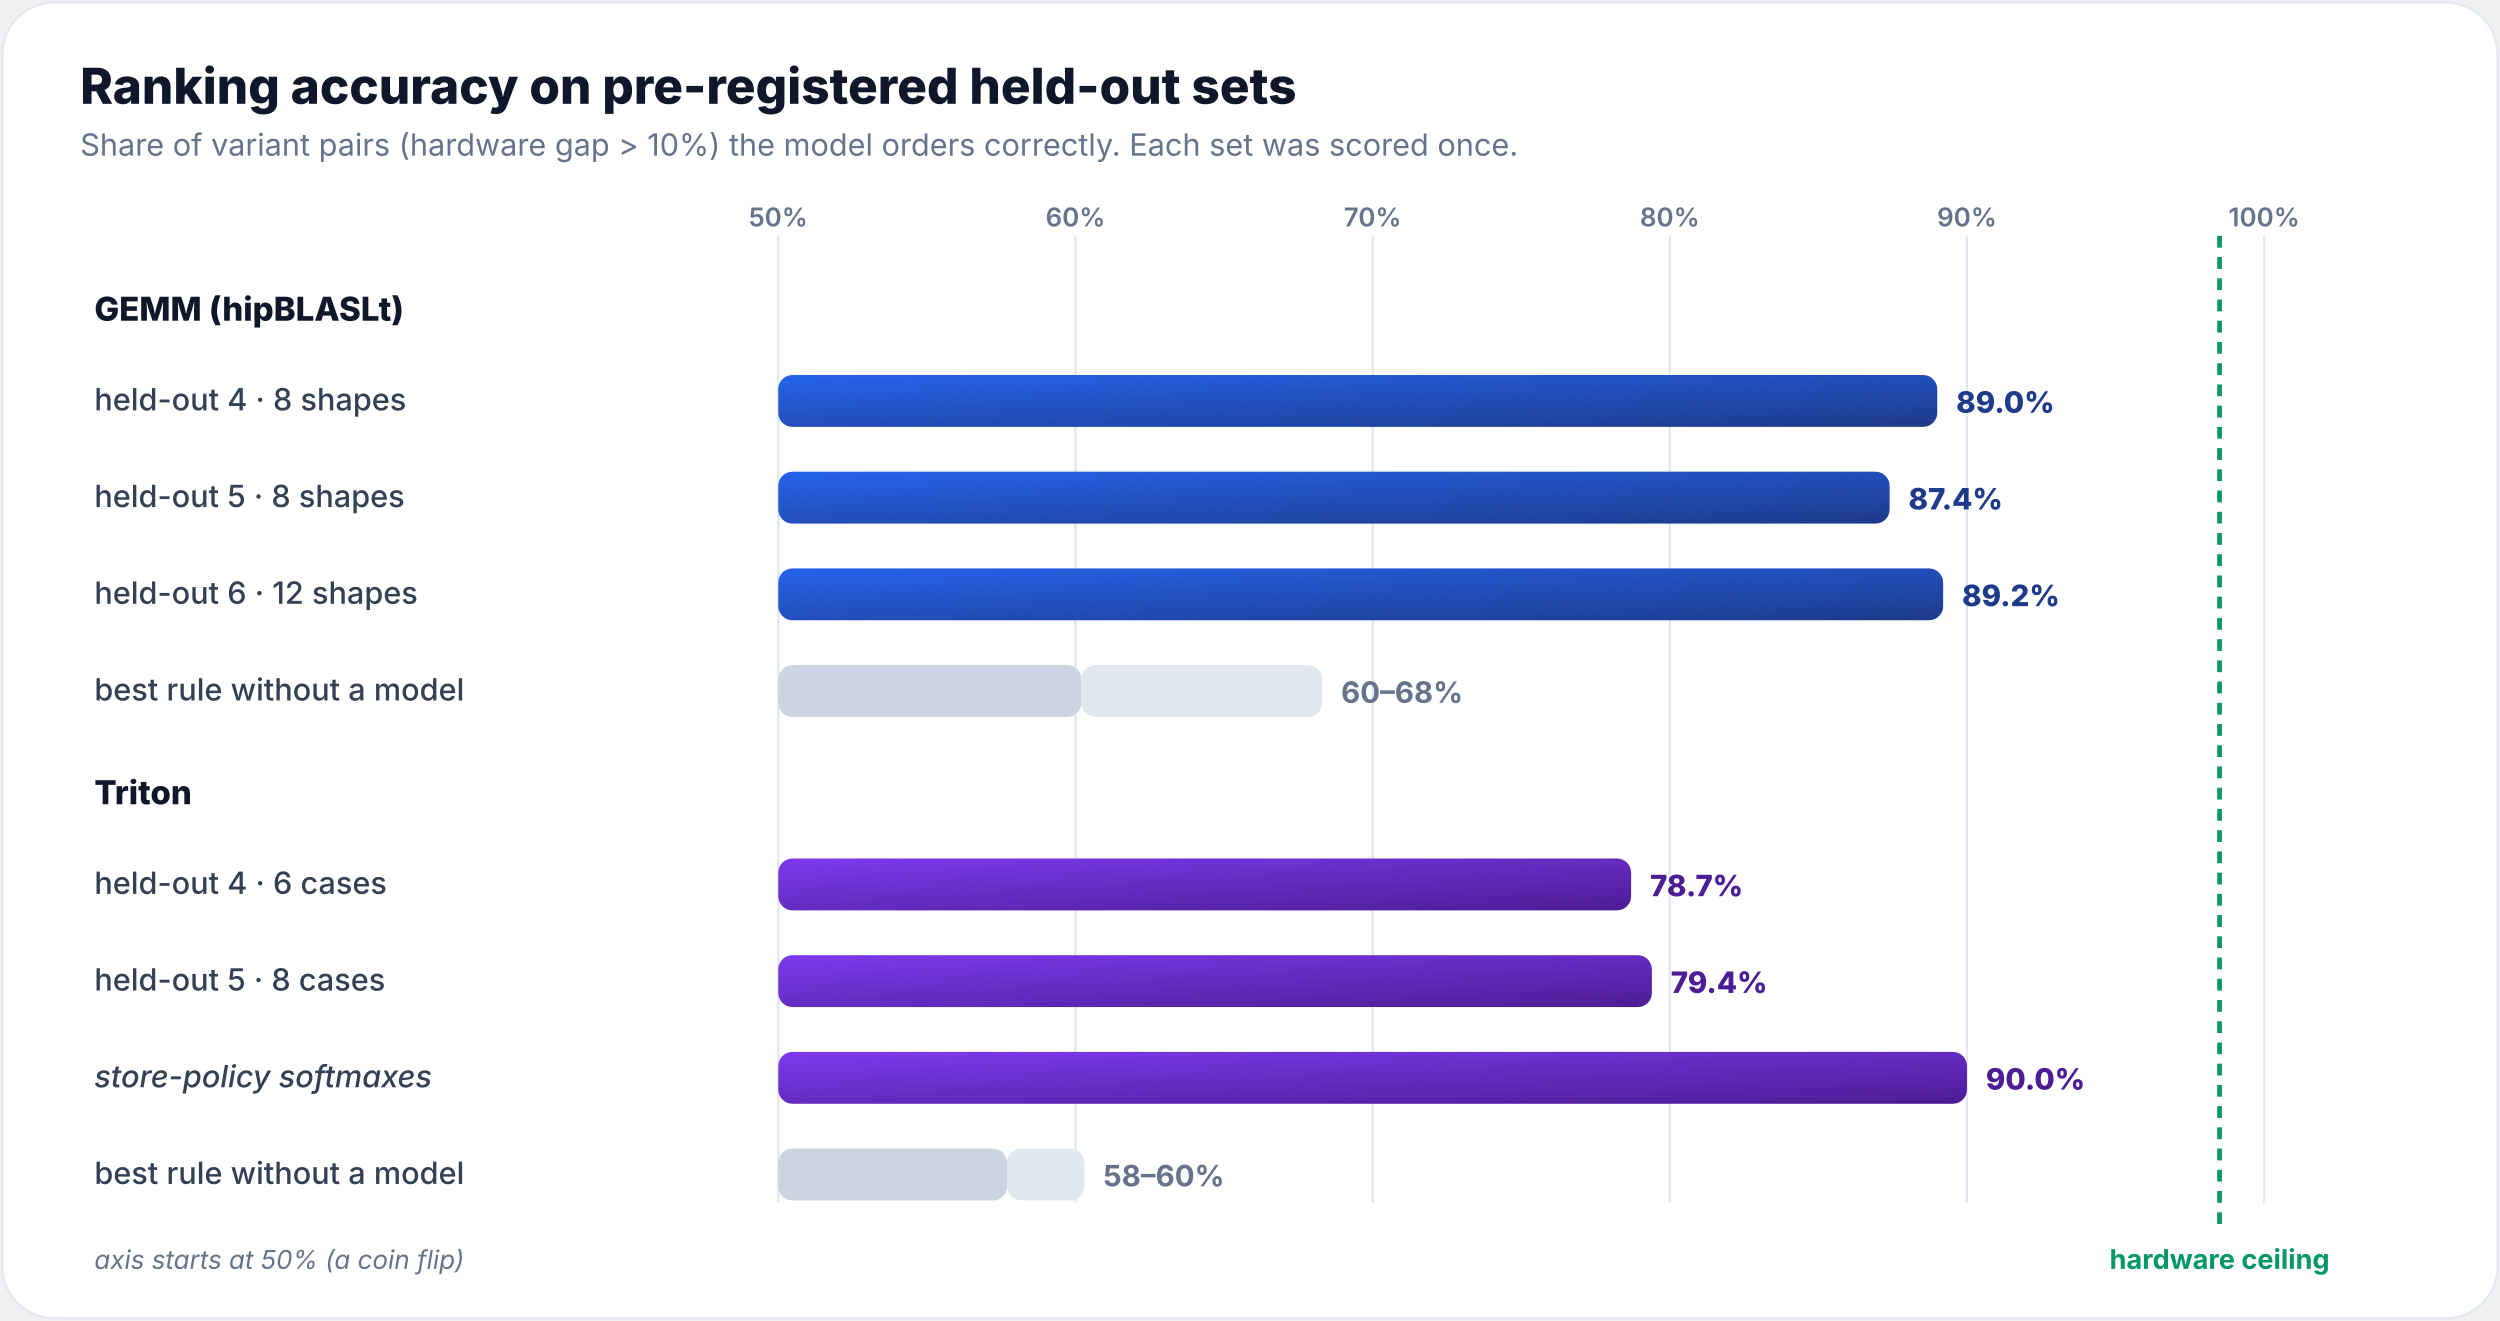
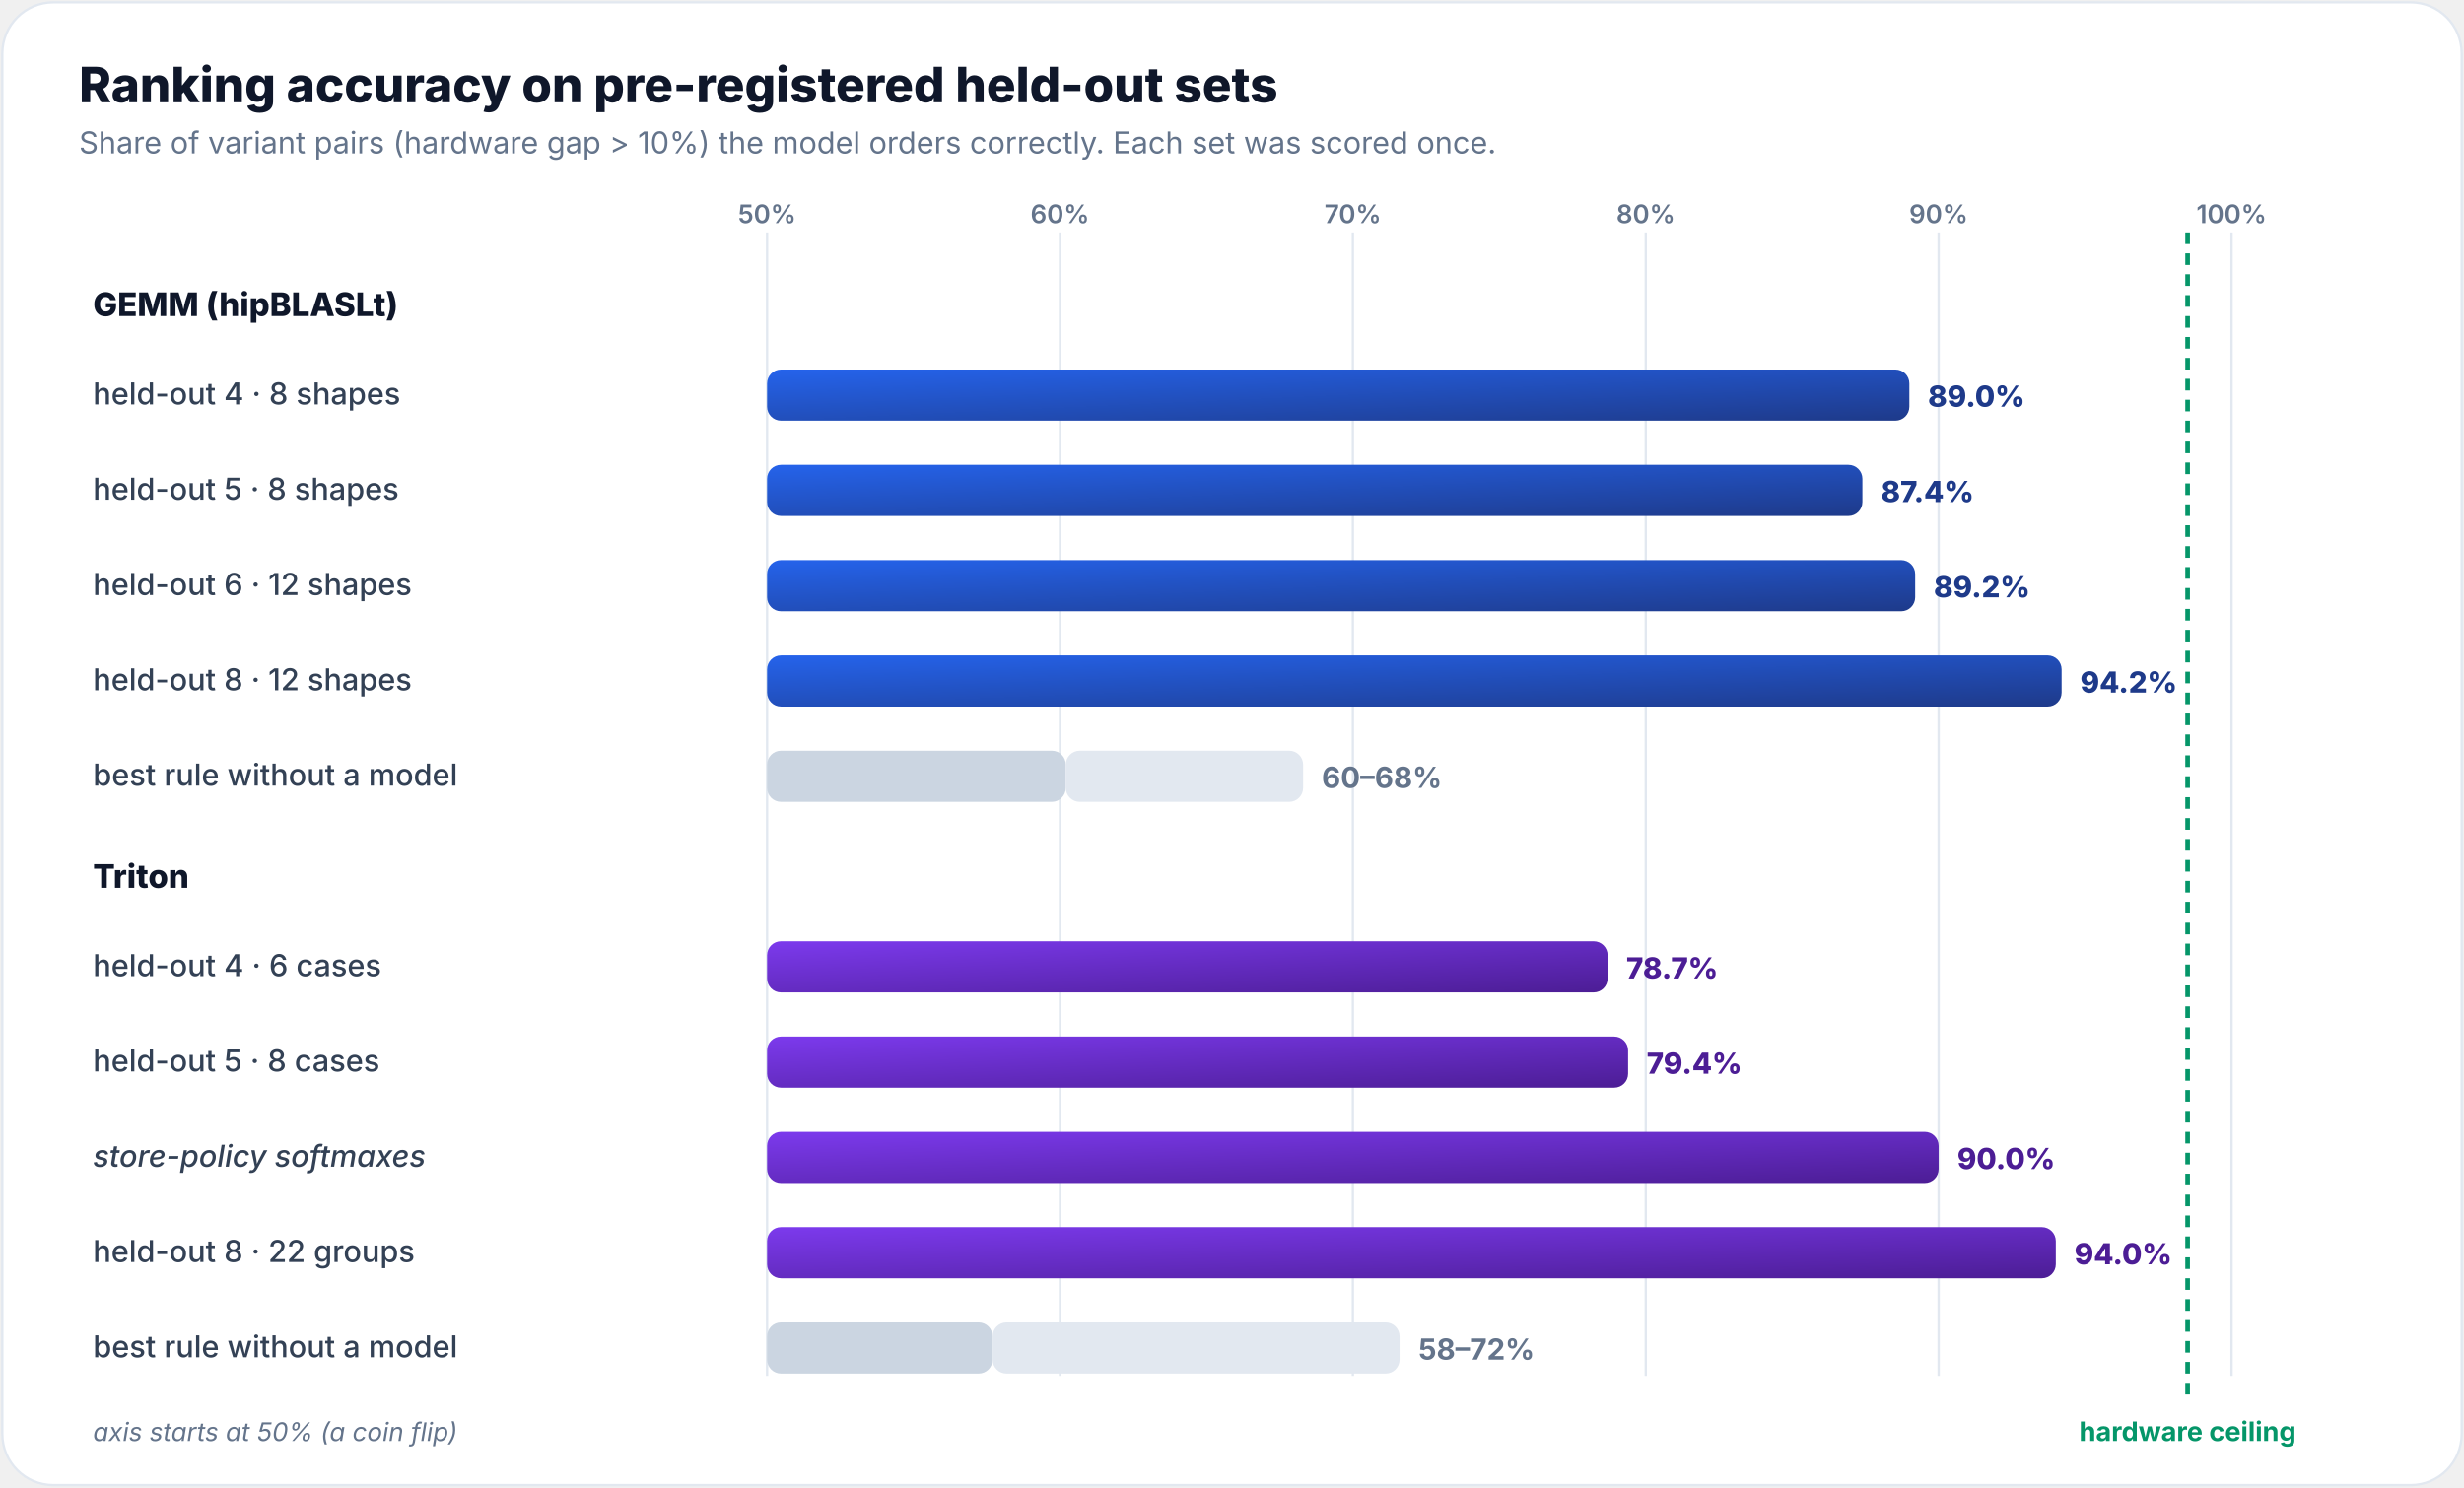
- <svg xmlns="http://www.w3.org/2000/svg" width="1060" height="560" viewBox="0 0 1060 560" role="img" aria-label="Ranking accuracy on pre-registered held-out sets">
+ <svg xmlns="http://www.w3.org/2000/svg" width="1060" height="640" viewBox="0 0 1060 640" role="img" aria-label="Ranking accuracy on pre-registered held-out sets">
  <defs>
    <filter id="shadow" x="-10%" y="-10%" width="120%" height="140%">
      <feDropShadow dx="0" dy="2" stdDeviation="3" flood-color="#0f172a" flood-opacity="0.10" />
    </filter>
    <linearGradient id="g-blue" x1="0" y1="0" x2="1" y2="1">
      <stop offset="0" stop-color="#2563eb" />
      <stop offset="1" stop-color="#1e3a8a" />
    </linearGradient>
    <linearGradient id="g-violet" x1="0" y1="0" x2="1" y2="1">
      <stop offset="0" stop-color="#7c3aed" />
      <stop offset="1" stop-color="#4c1d95" />
    </linearGradient>
  </defs>
-   <rect x="1" y="1" width="1058" height="558" rx="22" fill="#ffffff" stroke="#e2e8f0" />
+   <rect x="1" y="1" width="1058" height="638" rx="22" fill="#ffffff" stroke="#e2e8f0" />
  <text x="34" y="44" font-family="Inter, Segoe UI, Helvetica Neue, Helvetica, Arial, sans-serif" font-size="21" font-weight="800" fill="#0f172a">Ranking accuracy on pre-registered held-out sets</text>
  <text x="34" y="66" font-family="Inter, Segoe UI, Helvetica Neue, Helvetica, Arial, sans-serif" font-size="13" fill="#64748b">Share of variant pairs (hardware gap &gt; 10%) the model orders correctly. Each set was scored once.</text>
-   <line x1="330.0" y1="100" x2="330.0" y2="510" stroke="#e2e8f0" />
+   <line x1="330.0" y1="100" x2="330.0" y2="592" stroke="#e2e8f0" />
  <text x="330.0" y="96.0" font-family="Inter, Segoe UI, Helvetica Neue, Helvetica, Arial, sans-serif" font-size="11" font-weight="600" fill="#64748b" text-anchor="middle">50%</text>
-   <line x1="456.0" y1="100" x2="456.0" y2="510" stroke="#e2e8f0" />
+   <line x1="456.0" y1="100" x2="456.0" y2="592" stroke="#e2e8f0" />
  <text x="456.0" y="96.0" font-family="Inter, Segoe UI, Helvetica Neue, Helvetica, Arial, sans-serif" font-size="11" font-weight="600" fill="#64748b" text-anchor="middle">60%</text>
-   <line x1="582.0" y1="100" x2="582.0" y2="510" stroke="#e2e8f0" />
+   <line x1="582.0" y1="100" x2="582.0" y2="592" stroke="#e2e8f0" />
  <text x="582.0" y="96.0" font-family="Inter, Segoe UI, Helvetica Neue, Helvetica, Arial, sans-serif" font-size="11" font-weight="600" fill="#64748b" text-anchor="middle">70%</text>
-   <line x1="708.0" y1="100" x2="708.0" y2="510" stroke="#e2e8f0" />
+   <line x1="708.0" y1="100" x2="708.0" y2="592" stroke="#e2e8f0" />
  <text x="708.0" y="96.0" font-family="Inter, Segoe UI, Helvetica Neue, Helvetica, Arial, sans-serif" font-size="11" font-weight="600" fill="#64748b" text-anchor="middle">80%</text>
-   <line x1="834.0" y1="100" x2="834.0" y2="510" stroke="#e2e8f0" />
+   <line x1="834.0" y1="100" x2="834.0" y2="592" stroke="#e2e8f0" />
  <text x="834.0" y="96.0" font-family="Inter, Segoe UI, Helvetica Neue, Helvetica, Arial, sans-serif" font-size="11" font-weight="600" fill="#64748b" text-anchor="middle">90%</text>
-   <line x1="960.0" y1="100" x2="960.0" y2="510" stroke="#e2e8f0" />
+   <line x1="960.0" y1="100" x2="960.0" y2="592" stroke="#e2e8f0" />
  <text x="960.0" y="96.0" font-family="Inter, Segoe UI, Helvetica Neue, Helvetica, Arial, sans-serif" font-size="11" font-weight="600" fill="#64748b" text-anchor="middle">100%</text>
  <text x="40.0" y="136.0" font-family="Inter, Segoe UI, Helvetica Neue, Helvetica, Arial, sans-serif" font-size="14" font-weight="800" fill="#0f172a" text-anchor="start">GEMM (hipBLASLt)</text>
  <text x="40.0" y="174.0" font-family="Inter, Segoe UI, Helvetica Neue, Helvetica, Arial, sans-serif" font-size="13" font-weight="500" fill="#334155" text-anchor="start">held-out 4 · 8 shapes</text>
  <rect x="330.0" y="159" width="491.4" height="22" rx="6" fill="url(#g-blue)" />
  <text x="829.4" y="175.0" font-family="Inter, Segoe UI, Helvetica Neue, Helvetica, Arial, sans-serif" font-size="12.5" font-weight="800" fill="#1e3a8a" text-anchor="start">89.0%</text>
  <text x="40.0" y="215.0" font-family="Inter, Segoe UI, Helvetica Neue, Helvetica, Arial, sans-serif" font-size="13" font-weight="500" fill="#334155" text-anchor="start">held-out 5 · 8 shapes</text>
  <rect x="330.0" y="200" width="471.2" height="22" rx="6" fill="url(#g-blue)" />
  <text x="809.2" y="216.0" font-family="Inter, Segoe UI, Helvetica Neue, Helvetica, Arial, sans-serif" font-size="12.5" font-weight="800" fill="#1e3a8a" text-anchor="start">87.4%</text>
  <text x="40.0" y="256.0" font-family="Inter, Segoe UI, Helvetica Neue, Helvetica, Arial, sans-serif" font-size="13" font-weight="500" fill="#334155" text-anchor="start">held-out 6 · 12 shapes</text>
  <rect x="330.0" y="241" width="493.9" height="22" rx="6" fill="url(#g-blue)" />
  <text x="831.9" y="257.0" font-family="Inter, Segoe UI, Helvetica Neue, Helvetica, Arial, sans-serif" font-size="12.5" font-weight="800" fill="#1e3a8a" text-anchor="start">89.2%</text>
-   <text x="40.0" y="297.0" font-family="Inter, Segoe UI, Helvetica Neue, Helvetica, Arial, sans-serif" font-size="13" font-weight="500" fill="#334155" text-anchor="start">best rule without a model</text>
-   <rect x="330.0" y="282" width="128.5" height="22" rx="6" fill="#cbd5e1" />
-   <rect x="458.5" y="282" width="102.1" height="22" rx="6" fill="#e2e8f0" />
-   <text x="568.6" y="298.0" font-family="Inter, Segoe UI, Helvetica Neue, Helvetica, Arial, sans-serif" font-size="12.5" font-weight="700" fill="#64748b" text-anchor="start">60–68%</text>
-   <text x="40.0" y="341.0" font-family="Inter, Segoe UI, Helvetica Neue, Helvetica, Arial, sans-serif" font-size="14" font-weight="800" fill="#0f172a" text-anchor="start">Triton</text>
-   <text x="40.0" y="379.0" font-family="Inter, Segoe UI, Helvetica Neue, Helvetica, Arial, sans-serif" font-size="13" font-weight="500" fill="#334155" text-anchor="start">held-out 4 · 6 cases</text>
-   <rect x="330.0" y="364" width="361.6" height="22" rx="6" fill="url(#g-violet)" />
-   <text x="699.6" y="380.0" font-family="Inter, Segoe UI, Helvetica Neue, Helvetica, Arial, sans-serif" font-size="12.5" font-weight="800" fill="#4c1d95" text-anchor="start">78.7%</text>
-   <text x="40.0" y="420.0" font-family="Inter, Segoe UI, Helvetica Neue, Helvetica, Arial, sans-serif" font-size="13" font-weight="500" fill="#334155" text-anchor="start">held-out 5 · 8 cases</text>
-   <rect x="330.0" y="405" width="370.4" height="22" rx="6" fill="url(#g-violet)" />
-   <text x="708.4" y="421.0" font-family="Inter, Segoe UI, Helvetica Neue, Helvetica, Arial, sans-serif" font-size="12.5" font-weight="800" fill="#4c1d95" text-anchor="start">79.4%</text>
-   <text x="40.0" y="461.0" font-family="Inter, Segoe UI, Helvetica Neue, Helvetica, Arial, sans-serif" font-size="13" font-weight="500" fill="#334155" text-anchor="start" font-style="italic">store-policy softmaxes</text>
-   <rect x="330.0" y="446" width="504.0" height="22" rx="6" fill="url(#g-violet)" />
-   <text x="842.0" y="462.0" font-family="Inter, Segoe UI, Helvetica Neue, Helvetica, Arial, sans-serif" font-size="12.5" font-weight="800" fill="#4c1d95" text-anchor="start">90.0%</text>
-   <text x="40.0" y="502.0" font-family="Inter, Segoe UI, Helvetica Neue, Helvetica, Arial, sans-serif" font-size="13" font-weight="500" fill="#334155" text-anchor="start">best rule without a model</text>
-   <rect x="330.0" y="487" width="97.0" height="22" rx="6" fill="#cbd5e1" />
-   <rect x="427.0" y="487" width="32.8" height="22" rx="6" fill="#e2e8f0" />
-   <text x="467.8" y="503.0" font-family="Inter, Segoe UI, Helvetica Neue, Helvetica, Arial, sans-serif" font-size="12.5" font-weight="700" fill="#64748b" text-anchor="start">58–60%</text>
-   <line x1="941.1" y1="100" x2="941.1" y2="522" stroke="#059669" stroke-width="2" stroke-dasharray="5 4" />
-   <text x="941.1" y="538.0" font-family="Inter, Segoe UI, Helvetica Neue, Helvetica, Arial, sans-serif" font-size="11.5" font-weight="700" fill="#059669" text-anchor="middle">hardware ceiling</text>
-   <text x="40.0" y="538.0" font-family="Inter, Segoe UI, Helvetica Neue, Helvetica, Arial, sans-serif" font-size="11" font-weight="400" fill="#64748b" text-anchor="start" font-style="italic">axis starts at 50% (a coin flip)</text>
+   <text x="40.0" y="297.0" font-family="Inter, Segoe UI, Helvetica Neue, Helvetica, Arial, sans-serif" font-size="13" font-weight="500" fill="#334155" text-anchor="start">held-out 8 · 12 shapes</text>
+   <rect x="330.0" y="282" width="556.9" height="22" rx="6" fill="url(#g-blue)" />
+   <text x="894.9" y="298.0" font-family="Inter, Segoe UI, Helvetica Neue, Helvetica, Arial, sans-serif" font-size="12.5" font-weight="800" fill="#1e3a8a" text-anchor="start">94.2%</text>
+   <text x="40.0" y="338.0" font-family="Inter, Segoe UI, Helvetica Neue, Helvetica, Arial, sans-serif" font-size="13" font-weight="500" fill="#334155" text-anchor="start">best rule without a model</text>
+   <rect x="330.0" y="323" width="128.5" height="22" rx="6" fill="#cbd5e1" />
+   <rect x="458.5" y="323" width="102.1" height="22" rx="6" fill="#e2e8f0" />
+   <text x="568.6" y="339.0" font-family="Inter, Segoe UI, Helvetica Neue, Helvetica, Arial, sans-serif" font-size="12.5" font-weight="700" fill="#64748b" text-anchor="start">60–68%</text>
+   <text x="40.0" y="382.0" font-family="Inter, Segoe UI, Helvetica Neue, Helvetica, Arial, sans-serif" font-size="14" font-weight="800" fill="#0f172a" text-anchor="start">Triton</text>
+   <text x="40.0" y="420.0" font-family="Inter, Segoe UI, Helvetica Neue, Helvetica, Arial, sans-serif" font-size="13" font-weight="500" fill="#334155" text-anchor="start">held-out 4 · 6 cases</text>
+   <rect x="330.0" y="405" width="361.6" height="22" rx="6" fill="url(#g-violet)" />
+   <text x="699.6" y="421.0" font-family="Inter, Segoe UI, Helvetica Neue, Helvetica, Arial, sans-serif" font-size="12.5" font-weight="800" fill="#4c1d95" text-anchor="start">78.7%</text>
+   <text x="40.0" y="461.0" font-family="Inter, Segoe UI, Helvetica Neue, Helvetica, Arial, sans-serif" font-size="13" font-weight="500" fill="#334155" text-anchor="start">held-out 5 · 8 cases</text>
+   <rect x="330.0" y="446" width="370.4" height="22" rx="6" fill="url(#g-violet)" />
+   <text x="708.4" y="462.0" font-family="Inter, Segoe UI, Helvetica Neue, Helvetica, Arial, sans-serif" font-size="12.5" font-weight="800" fill="#4c1d95" text-anchor="start">79.4%</text>
+   <text x="40.0" y="502.0" font-family="Inter, Segoe UI, Helvetica Neue, Helvetica, Arial, sans-serif" font-size="13" font-weight="500" fill="#334155" text-anchor="start" font-style="italic">store-policy softmaxes</text>
+   <rect x="330.0" y="487" width="504.0" height="22" rx="6" fill="url(#g-violet)" />
+   <text x="842.0" y="503.0" font-family="Inter, Segoe UI, Helvetica Neue, Helvetica, Arial, sans-serif" font-size="12.5" font-weight="800" fill="#4c1d95" text-anchor="start">90.0%</text>
+   <text x="40.0" y="543.0" font-family="Inter, Segoe UI, Helvetica Neue, Helvetica, Arial, sans-serif" font-size="13" font-weight="500" fill="#334155" text-anchor="start">held-out 8 · 22 groups</text>
+   <rect x="330.0" y="528" width="554.4" height="22" rx="6" fill="url(#g-violet)" />
+   <text x="892.4" y="544.0" font-family="Inter, Segoe UI, Helvetica Neue, Helvetica, Arial, sans-serif" font-size="12.5" font-weight="800" fill="#4c1d95" text-anchor="start">94.0%</text>
+   <text x="40.0" y="584.0" font-family="Inter, Segoe UI, Helvetica Neue, Helvetica, Arial, sans-serif" font-size="13" font-weight="500" fill="#334155" text-anchor="start">best rule without a model</text>
+   <rect x="330.0" y="569" width="97.0" height="22" rx="6" fill="#cbd5e1" />
+   <rect x="427.0" y="569" width="175.1" height="22" rx="6" fill="#e2e8f0" />
+   <text x="610.2" y="585.0" font-family="Inter, Segoe UI, Helvetica Neue, Helvetica, Arial, sans-serif" font-size="12.5" font-weight="700" fill="#64748b" text-anchor="start">58–72%</text>
+   <line x1="941.1" y1="100" x2="941.1" y2="604" stroke="#059669" stroke-width="2" stroke-dasharray="5 4" />
+   <text x="941.1" y="620.0" font-family="Inter, Segoe UI, Helvetica Neue, Helvetica, Arial, sans-serif" font-size="11.5" font-weight="700" fill="#059669" text-anchor="middle">hardware ceiling</text>
+   <text x="40.0" y="620.0" font-family="Inter, Segoe UI, Helvetica Neue, Helvetica, Arial, sans-serif" font-size="11" font-weight="400" fill="#64748b" text-anchor="start" font-style="italic">axis starts at 50% (a coin flip)</text>
</svg>
